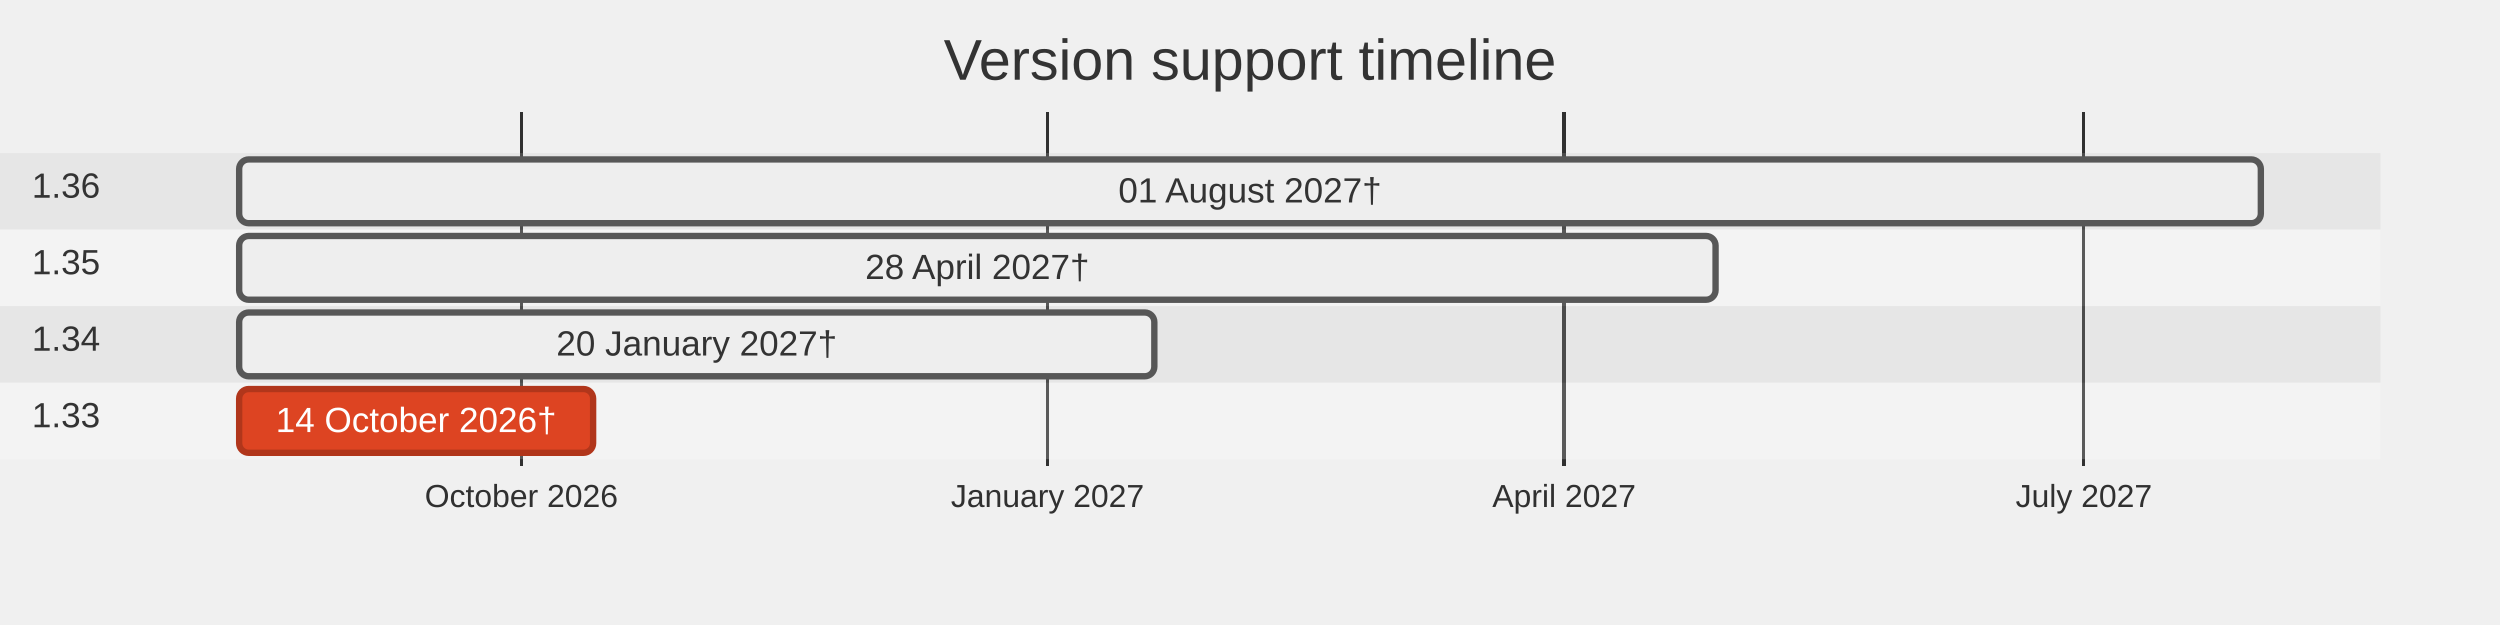
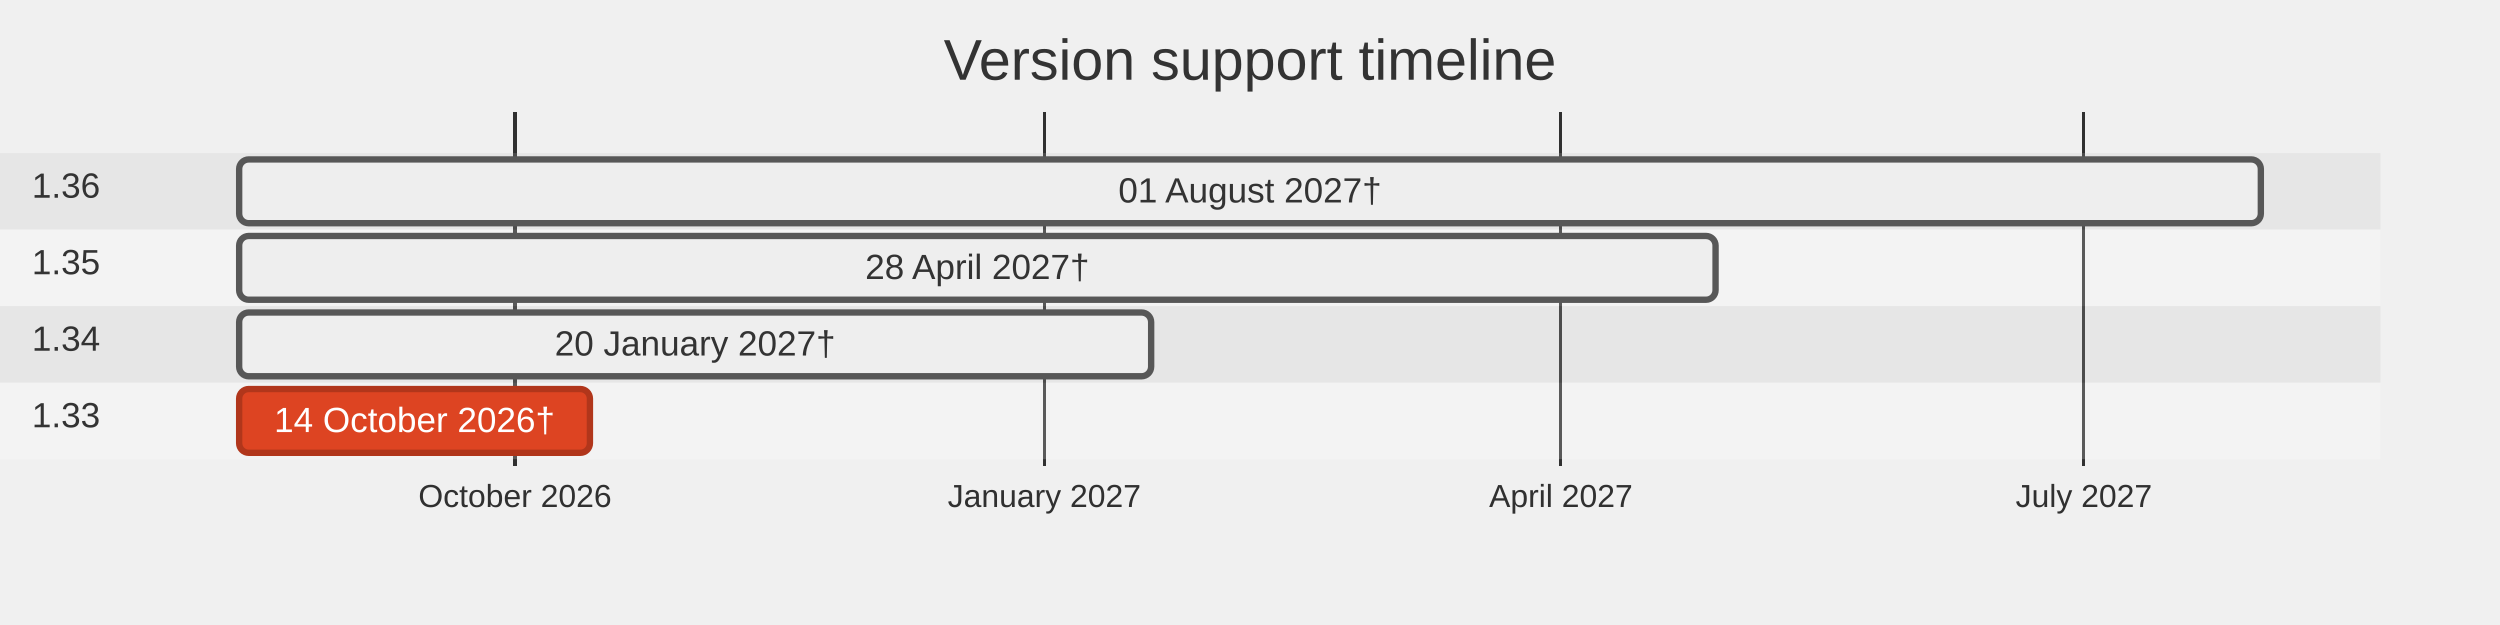
<svg xmlns="http://www.w3.org/2000/svg" id="my-svg" width="100%" viewBox="0 0 784 196" style="max-width: 784px; background-color: white;" role="graphics-document document" aria-roledescription="gantt">
  <style>#my-svg{font-family:"trebuchet ms",verdana,arial,sans-serif;font-size:16px;fill:#000000;}@keyframes edge-animation-frame{from{stroke-dashoffset:0;}}@keyframes dash{to{stroke-dashoffset:0;}}#my-svg .edge-animation-slow{stroke-dasharray:9,5!important;stroke-dashoffset:900;animation:dash 50s linear infinite;stroke-linecap:round;}#my-svg .edge-animation-fast{stroke-dasharray:9,5!important;stroke-dashoffset:900;animation:dash 20s linear infinite;stroke-linecap:round;}#my-svg .error-icon{fill:#552222;}#my-svg .error-text{fill:#552222;stroke:#552222;}#my-svg .edge-thickness-normal{stroke-width:1px;}#my-svg .edge-thickness-thick{stroke-width:3.5px;}#my-svg .edge-pattern-solid{stroke-dasharray:0;}#my-svg .edge-thickness-invisible{stroke-width:0;fill:none;}#my-svg .edge-pattern-dashed{stroke-dasharray:3;}#my-svg .edge-pattern-dotted{stroke-dasharray:2;}#my-svg .marker{fill:#666;stroke:#666;}#my-svg .marker.cross{stroke:#666;}#my-svg svg{font-family:"trebuchet ms",verdana,arial,sans-serif;font-size:16px;}#my-svg p{margin:0;}#my-svg .mermaid-main-font{font-family:"trebuchet ms",verdana,arial,sans-serif;}#my-svg .exclude-range{fill:#eeeeee;}#my-svg .section{stroke:none;opacity:0.2;}#my-svg .section0{fill:hsl(0, 0%, 73.922%);}#my-svg .section2{fill:hsl(0, 0%, 73.922%);}#my-svg .section1,#my-svg .section3{fill:white;opacity:0.2;}#my-svg .sectionTitle0{fill:#333;}#my-svg .sectionTitle1{fill:#333;}#my-svg .sectionTitle2{fill:#333;}#my-svg .sectionTitle3{fill:#333;}#my-svg .sectionTitle{text-anchor:start;font-family:"trebuchet ms",verdana,arial,sans-serif;}#my-svg .grid .tick{stroke:hsl(0, 0%, 90%);opacity:0.8;shape-rendering:crispEdges;}#my-svg .grid .tick text{font-family:"trebuchet ms",verdana,arial,sans-serif;fill:#000000;}#my-svg .grid path{stroke-width:0;}#my-svg .today{fill:none;stroke:#d42;stroke-width:2px;}#my-svg .task{stroke-width:2;}#my-svg .taskText{text-anchor:middle;font-family:"trebuchet ms",verdana,arial,sans-serif;}#my-svg .taskTextOutsideRight{fill:#333;text-anchor:start;font-family:"trebuchet ms",verdana,arial,sans-serif;}#my-svg .taskTextOutsideLeft{fill:#333;text-anchor:end;}#my-svg .task.clickable{cursor:pointer;}#my-svg .taskText.clickable{cursor:pointer;fill:#003163!important;font-weight:bold;}#my-svg .taskTextOutsideLeft.clickable{cursor:pointer;fill:#003163!important;font-weight:bold;}#my-svg .taskTextOutsideRight.clickable{cursor:pointer;fill:#003163!important;font-weight:bold;}#my-svg .taskText0,#my-svg .taskText1,#my-svg .taskText2,#my-svg .taskText3{fill:white;}#my-svg .task0,#my-svg .task1,#my-svg .task2,#my-svg .task3{fill:#707070;stroke:hsl(0, 0%, 33.922%);}#my-svg .taskTextOutside0,#my-svg .taskTextOutside2{fill:#333;}#my-svg .taskTextOutside1,#my-svg .taskTextOutside3{fill:#333;}#my-svg .active0,#my-svg .active1,#my-svg .active2,#my-svg .active3{fill:#eee;stroke:hsl(0, 0%, 33.922%);}#my-svg .activeText0,#my-svg .activeText1,#my-svg .activeText2,#my-svg .activeText3{fill:#333!important;}#my-svg .done0,#my-svg .done1,#my-svg .done2,#my-svg .done3{stroke:#666;fill:#bbb;stroke-width:2;}#my-svg .doneText0,#my-svg .doneText1,#my-svg .doneText2,#my-svg .doneText3{fill:#333!important;}#my-svg .doneText0.taskTextOutsideLeft,#my-svg .doneText0.taskTextOutsideRight,#my-svg .doneText1.taskTextOutsideLeft,#my-svg .doneText1.taskTextOutsideRight,#my-svg .doneText2.taskTextOutsideLeft,#my-svg .doneText2.taskTextOutsideRight,#my-svg .doneText3.taskTextOutsideLeft,#my-svg .doneText3.taskTextOutsideRight{fill:#333!important;}#my-svg .crit0,#my-svg .crit1,#my-svg .crit2,#my-svg .crit3{stroke:hsl(10.909, 73.333%, 40%);fill:#d42;stroke-width:2;}#my-svg .activeCrit0,#my-svg .activeCrit1,#my-svg .activeCrit2,#my-svg .activeCrit3{stroke:hsl(10.909, 73.333%, 40%);fill:#eee;stroke-width:2;}#my-svg .doneCrit0,#my-svg .doneCrit1,#my-svg .doneCrit2,#my-svg .doneCrit3{stroke:hsl(10.909, 73.333%, 40%);fill:#bbb;stroke-width:2;cursor:pointer;shape-rendering:crispEdges;}#my-svg .milestone{transform:rotate(45deg) scale(0.8,0.8);}#my-svg .milestoneText{font-style:italic;}#my-svg .doneCritText0,#my-svg .doneCritText1,#my-svg .doneCritText2,#my-svg .doneCritText3{fill:#333!important;}#my-svg .doneCritText0.taskTextOutsideLeft,#my-svg .doneCritText0.taskTextOutsideRight,#my-svg .doneCritText1.taskTextOutsideLeft,#my-svg .doneCritText1.taskTextOutsideRight,#my-svg .doneCritText2.taskTextOutsideLeft,#my-svg .doneCritText2.taskTextOutsideRight,#my-svg .doneCritText3.taskTextOutsideLeft,#my-svg .doneCritText3.taskTextOutsideRight{fill:#333!important;}#my-svg .vert{stroke:#d42;}#my-svg .vertText{font-size:15px;text-anchor:middle;fill:#d42!important;}#my-svg .activeCritText0,#my-svg .activeCritText1,#my-svg .activeCritText2,#my-svg .activeCritText3{fill:#333!important;}#my-svg .titleText{text-anchor:middle;font-size:18px;fill:#333;font-family:"trebuchet ms",verdana,arial,sans-serif;}#my-svg .node .neo-node{stroke:#999;}#my-svg [data-look="neo"].node rect,#my-svg [data-look="neo"].cluster rect,#my-svg [data-look="neo"].node polygon{stroke:url(#my-svg-gradient);filter:drop-shadow( 1px 2px 2px rgba(185,185,185,1));}#my-svg [data-look="neo"].swimlane.cluster rect{filter:none;}#my-svg [data-look="neo"].node path{stroke:url(#my-svg-gradient);stroke-width:1px;}#my-svg [data-look="neo"].node .outer-path{filter:drop-shadow( 1px 2px 2px rgba(185,185,185,1));}#my-svg [data-look="neo"].node .neo-line path{stroke:#999;filter:none;}#my-svg [data-look="neo"].node circle{stroke:url(#my-svg-gradient);filter:drop-shadow( 1px 2px 2px rgba(185,185,185,1));}#my-svg [data-look="neo"].node circle .state-start{fill:#000000;}#my-svg [data-look="neo"].icon-shape .icon{fill:url(#my-svg-gradient);filter:drop-shadow( 1px 2px 2px rgba(185,185,185,1));}#my-svg [data-look="neo"].icon-shape .icon-neo path{stroke:url(#my-svg-gradient);filter:drop-shadow( 1px 2px 2px rgba(185,185,185,1));}#my-svg :root{--mermaid-font-family:"trebuchet ms",verdana,arial,sans-serif;}</style>
  <g />
  <g class="grid" transform="translate(75, 146)" fill="none" font-size="10" font-family="sans-serif" text-anchor="middle">
    <path class="domain" stroke="currentColor" d="M0.5,-111V0.5H634.5V-111" />
-     <g class="tick" opacity="1" transform="translate(88.5,0)">
+     <g class="tick" opacity="1" transform="translate(86.5,0)">
      <line stroke="currentColor" y2="-111" />
      <text fill="#000" y="3" dy="1em" stroke="none" font-size="10" style="text-anchor: middle;"> October 2026</text>
    </g>
-     <g class="tick" opacity="1" transform="translate(253.5,0)">
+     <g class="tick" opacity="1" transform="translate(252.5,0)">
      <line stroke="currentColor" y2="-111" />
      <text fill="#000" y="3" dy="1em" stroke="none" font-size="10" style="text-anchor: middle;"> January 2027</text>
    </g>
-     <g class="tick" opacity="1" transform="translate(415.5,0)">
+     <g class="tick" opacity="1" transform="translate(414.5,0)">
      <line stroke="currentColor" y2="-111" />
      <text fill="#000" y="3" dy="1em" stroke="none" font-size="10" style="text-anchor: middle;"> April 2027</text>
    </g>
    <g class="tick" opacity="1" transform="translate(578.5,0)">
      <line stroke="currentColor" y2="-111" />
      <text fill="#000" y="3" dy="1em" stroke="none" font-size="10" style="text-anchor: middle;"> July 2027</text>
    </g>
  </g>
  <g>
    <rect x="0" y="48" width="746.5" height="24" class="section section0" />
    <rect x="0" y="72" width="746.5" height="24" class="section section1" />
    <rect x="0" y="96" width="746.5" height="24" class="section section2" />
    <rect x="0" y="120" width="746.5" height="24" class="section section3" />
  </g>
  <g>
    <rect id="my-svg-task1" rx="3" ry="3" x="75" y="50" width="634" height="20" transform-origin="392px 60px" class="task active0" />
    <rect id="my-svg-task2" rx="3" ry="3" x="75" y="74" width="463" height="20" transform-origin="306.5px 84px" class="task active1" />
-     <rect id="my-svg-task3" rx="3" ry="3" x="75" y="98" width="287" height="20" transform-origin="218.5px 108px" class="task active2" />
-     <rect id="my-svg-task4" rx="3" ry="3" x="75" y="122" width="111" height="20" transform-origin="130.5px 132px" class="task crit3" />
+     <rect id="my-svg-task3" rx="3" ry="3" x="75" y="98" width="286" height="20" transform-origin="218px 108px" class="task active2" />
+     <rect id="my-svg-task4" rx="3" ry="3" x="75" y="122" width="110" height="20" transform-origin="130px 132px" class="task crit3" />
    <text id="my-svg-task1-text" font-size="11" x="392" y="63.5" class="taskText taskText0 activeText0 width-93.47900390625">01 August 2027†     </text>
    <text id="my-svg-task2-text" font-size="11" x="306.5" y="87.5" class="taskText taskText1 activeText1 width-80.12646484375">28 April 2027†      </text>
-     <text id="my-svg-task3-text" font-size="11" x="218.5" y="111.5" class="taskText taskText2 activeText2 width-96.685546875">20 January 2027†    </text>
-     <text id="my-svg-task4-text" font-size="11" x="130.5" y="135.5" class="taskText taskText3  critText3 width-99.005859375">14 October 2026†    </text>
+     <text id="my-svg-task3-text" font-size="11" x="218" y="111.5" class="taskText taskText2 activeText2 width-96.685546875">20 January 2027†    </text>
+     <text id="my-svg-task4-text" font-size="11" x="130" y="135.5" class="taskText taskText3  critText3 width-99.005859375">14 October 2026†    </text>
  </g>
  <g>
    <text dy="0em" x="10" y="62" font-size="11" class="sectionTitle sectionTitle0">
      <tspan alignment-baseline="central" x="10">1.36</tspan>
    </text>
    <text dy="0em" x="10" y="86" font-size="11" class="sectionTitle sectionTitle1">
      <tspan alignment-baseline="central" x="10">1.35</tspan>
    </text>
    <text dy="0em" x="10" y="110" font-size="11" class="sectionTitle sectionTitle2">
      <tspan alignment-baseline="central" x="10">1.34</tspan>
    </text>
    <text dy="0em" x="10" y="134" font-size="11" class="sectionTitle sectionTitle3">
      <tspan alignment-baseline="central" x="10">1.33</tspan>
    </text>
  </g>
  <text x="392" y="25" class="titleText">Version support timeline</text>
</svg>
